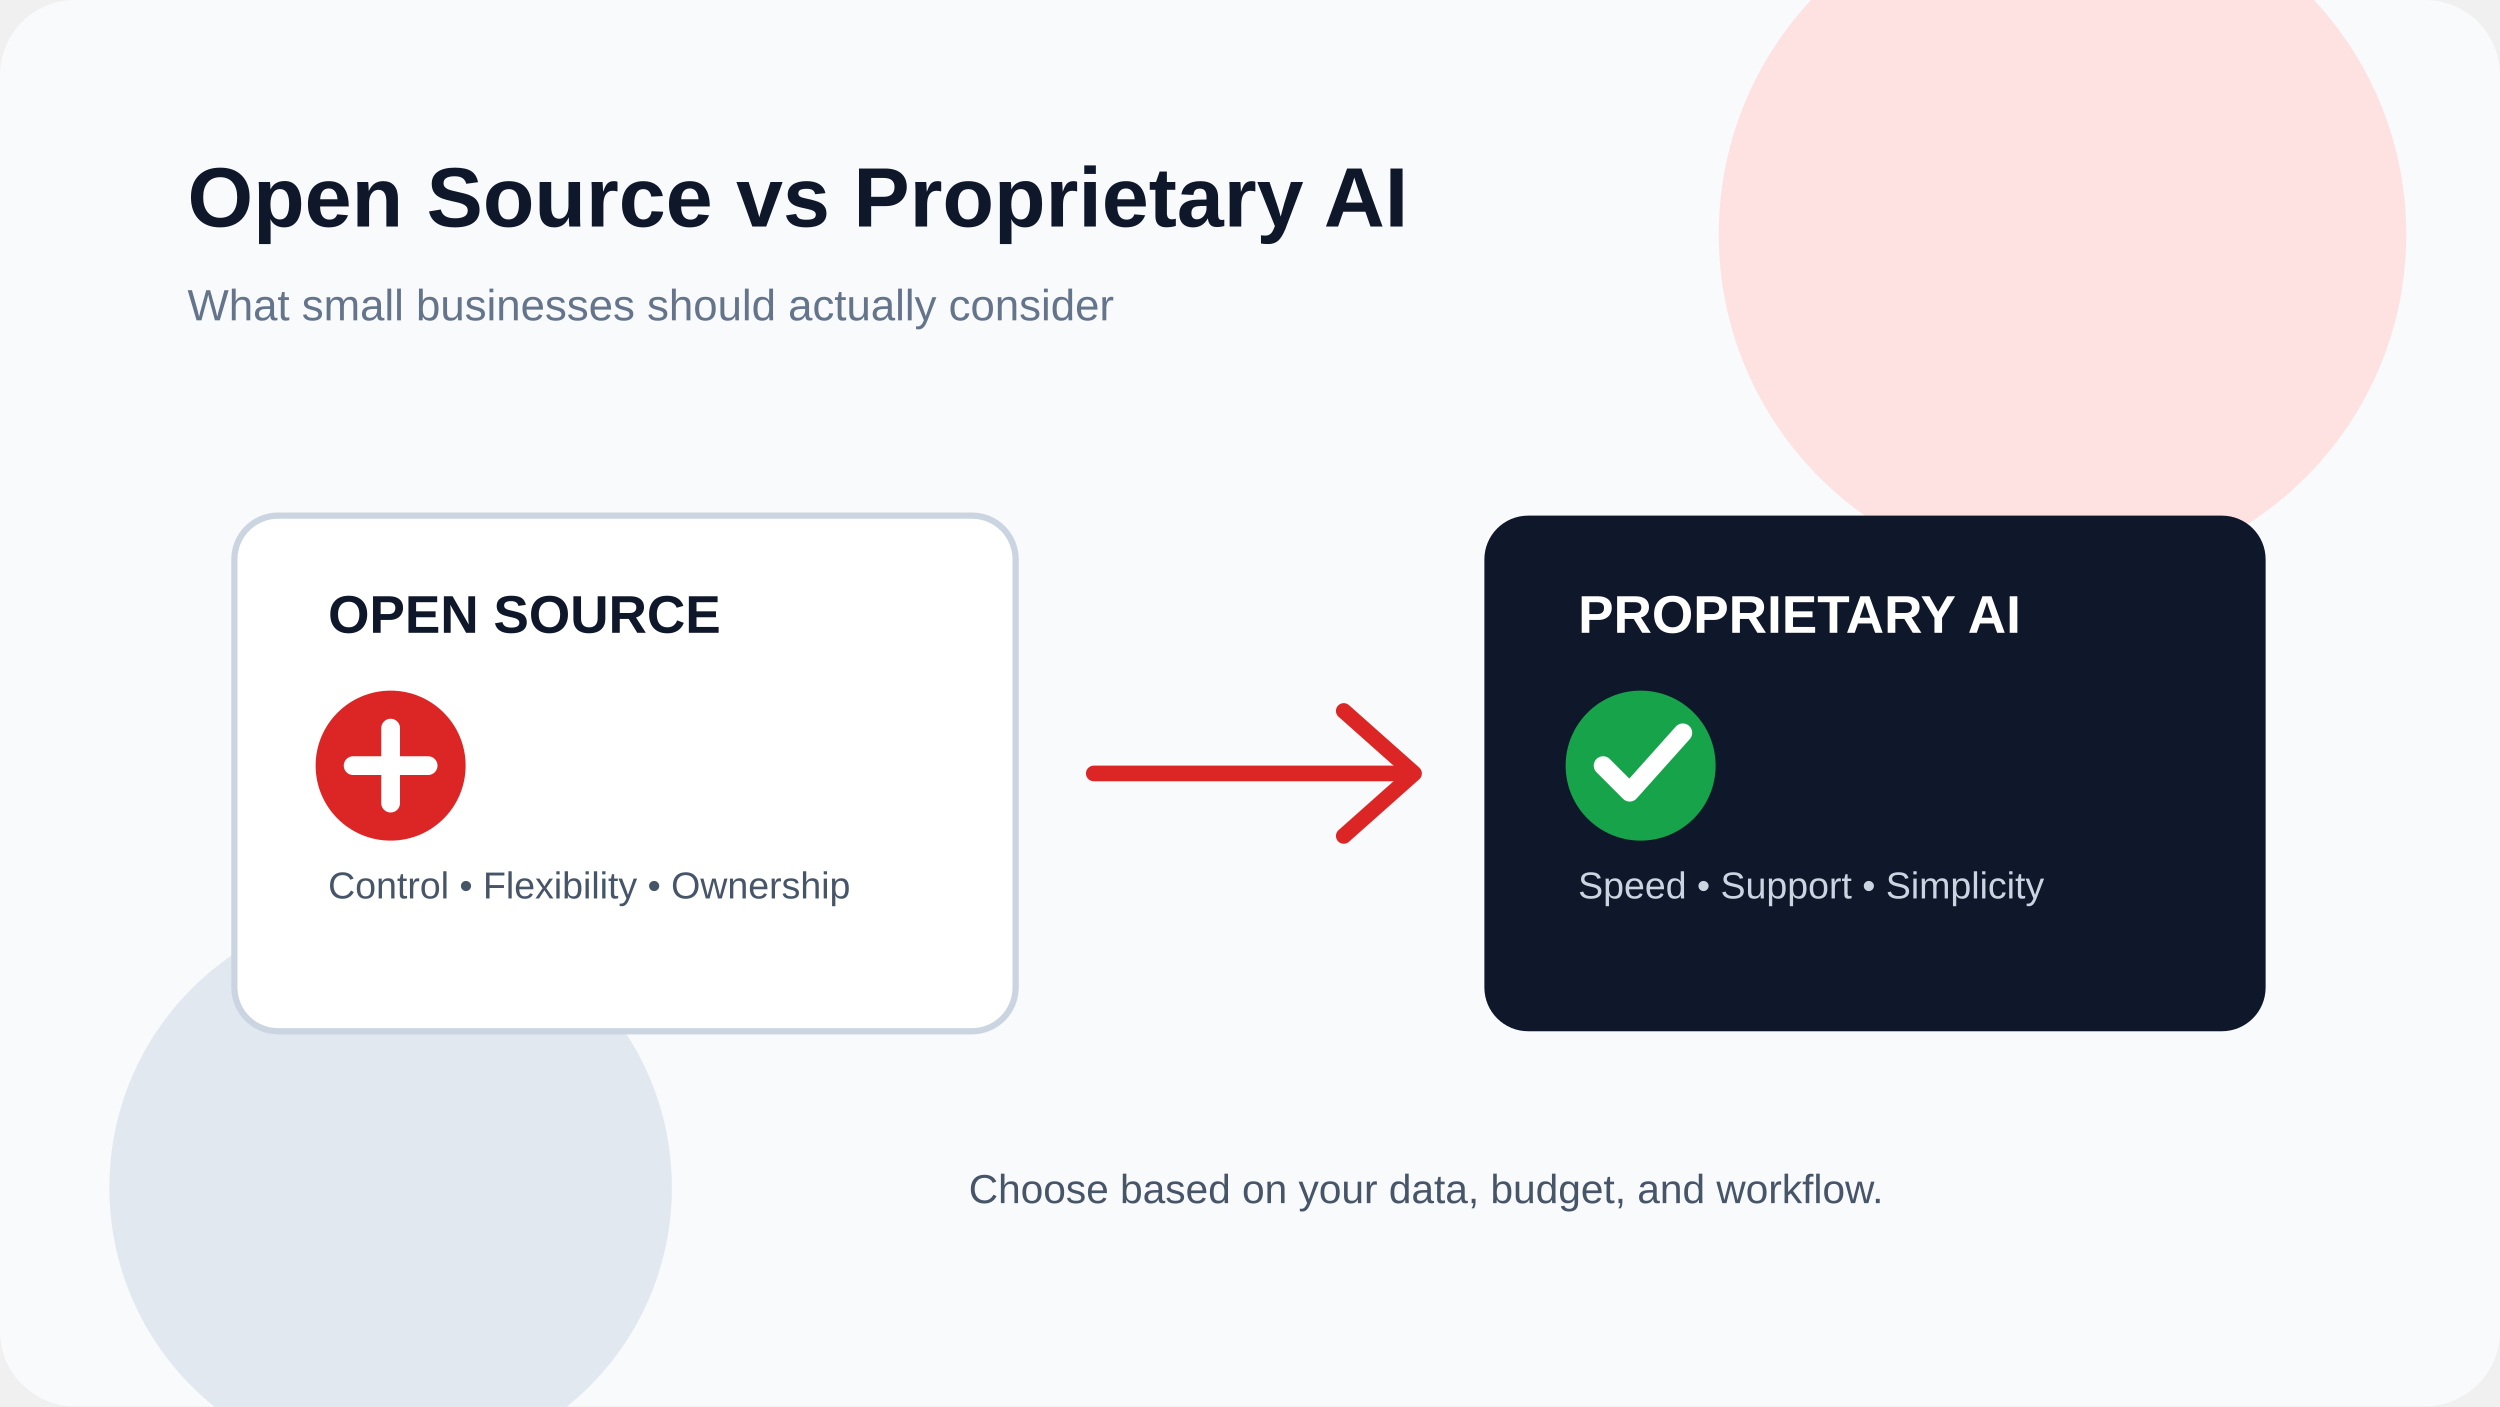
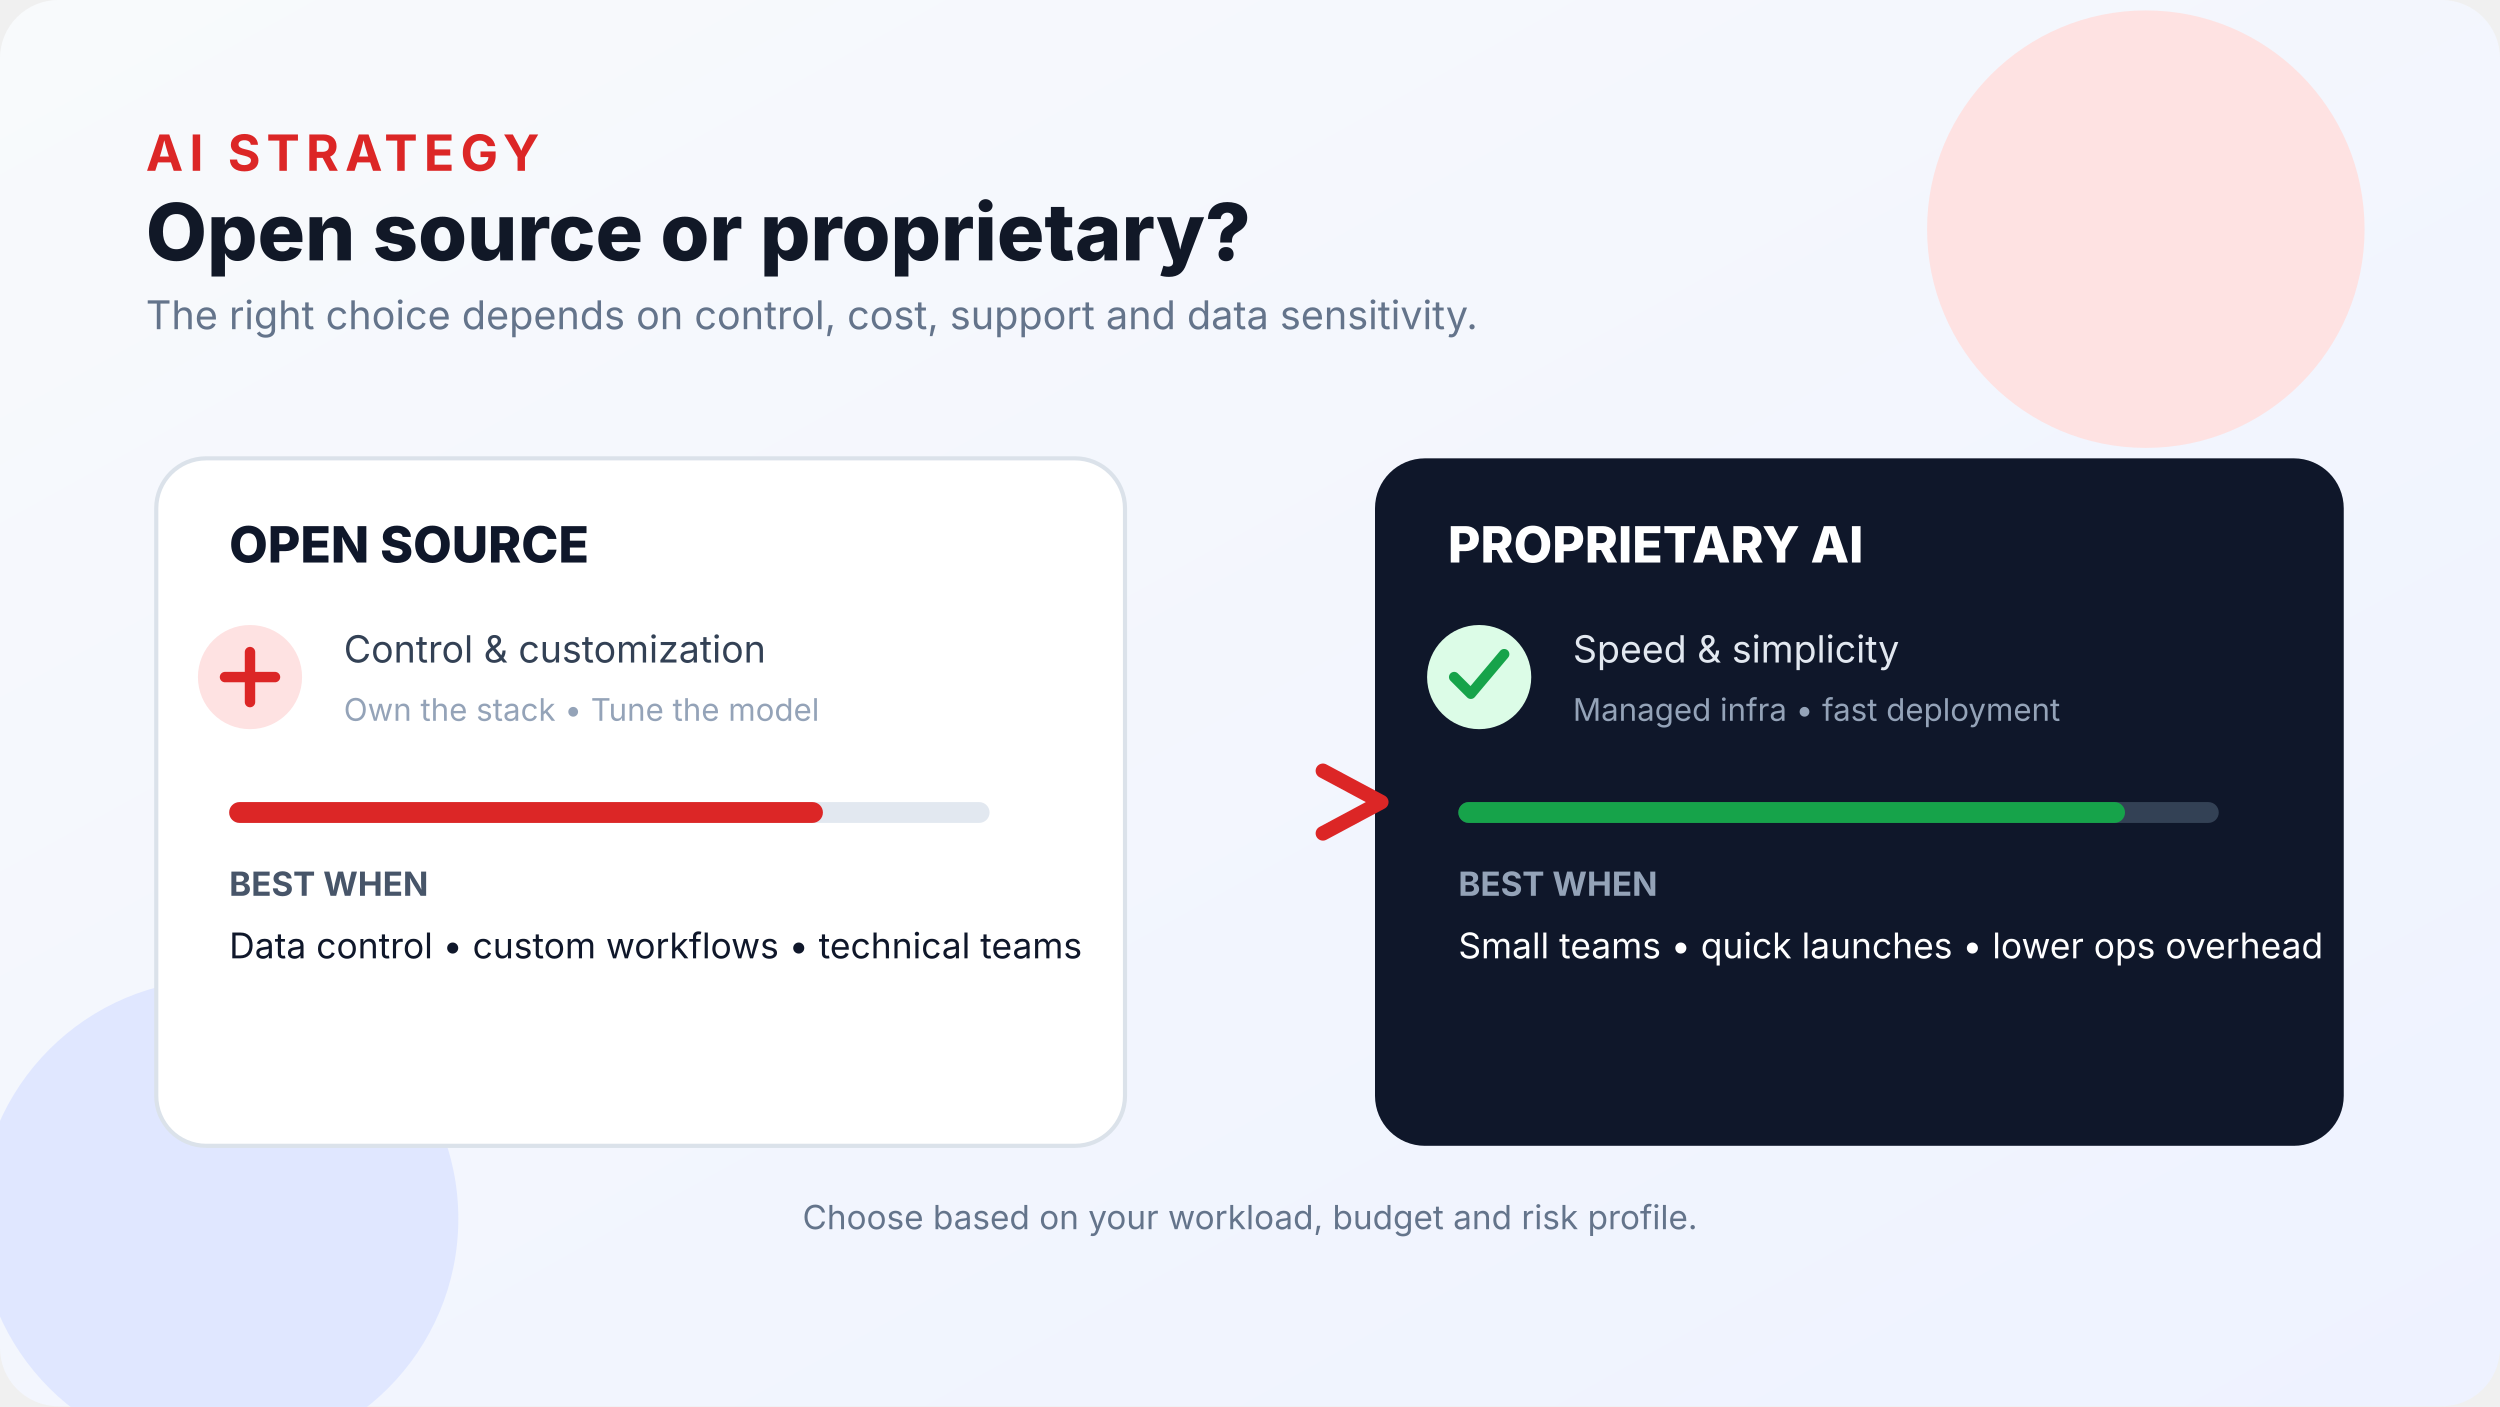
- <svg xmlns="http://www.w3.org/2000/svg" width="1600" height="900" viewBox="0 0 1600 900">
-   <rect width="1600" height="900" rx="48" fill="#f8fafc" />
-   <circle cx="1320" cy="150" r="220" fill="#fee2e2" />
-   <circle cx="250" cy="760" r="180" fill="#e2e8f0" />
-   <text x="120" y="145" font-family="Arial,sans-serif" font-size="54" font-weight="700" fill="#0f172a">Open Source vs Proprietary AI</text>
-   <text x="120" y="205" font-family="Arial,sans-serif" font-size="28" fill="#64748b">What small businesses should actually consider</text>
-   <rect x="150" y="330" width="500" height="330" rx="28" fill="white" stroke="#cbd5e1" stroke-width="4" />
-   <text x="210" y="405" font-family="Arial,sans-serif" font-size="34" font-weight="700" fill="#0f172a">OPEN SOURCE</text>
-   <circle cx="250" cy="490" r="48" fill="#dc2626" />
-   <path d="M226 490h48M250 466v48" stroke="white" stroke-width="12" stroke-linecap="round" />
-   <text x="210" y="575" font-family="Arial,sans-serif" font-size="24" fill="#475569">Control • Flexibility • Ownership</text>
-   <rect x="950" y="330" width="500" height="330" rx="28" fill="#0f172a" />
-   <text x="1010" y="405" font-family="Arial,sans-serif" font-size="34" font-weight="700" fill="white">PROPRIETARY AI</text>
-   <circle cx="1050" cy="490" r="48" fill="#16a34a" />
-   <path d="M1026 490l17 17 34-38" fill="none" stroke="white" stroke-width="12" stroke-linecap="round" stroke-linejoin="round" />
-   <text x="1010" y="575" font-family="Arial,sans-serif" font-size="24" fill="#cbd5e1">Speed • Support • Simplicity</text>
-   <path d="M700 495h200" stroke="#dc2626" stroke-width="10" stroke-linecap="round" />
-   <path d="M860 455l45 40-45 40" fill="none" stroke="#dc2626" stroke-width="10" stroke-linecap="round" stroke-linejoin="round" />
-   <text x="620" y="770" font-family="Arial,sans-serif" font-size="26" fill="#475569">Choose based on your data, budget, and workflow.</text>
+ <svg xmlns="http://www.w3.org/2000/svg" viewBox="0 0 1200 675">
+   <defs>
+     <linearGradient id="bg" x2="1" y2="1">
+       <stop stop-color="#f8fafc" />
+       <stop offset="1" stop-color="#eef2ff" />
+     </linearGradient>
+     <linearGradient id="red" x2="1">
+       <stop stop-color="#dc2626" />
+       <stop offset="1" stop-color="#f97316" />
+     </linearGradient>
+   </defs>
+   <rect width="1200" height="675" rx="28" fill="url(#bg)" />
+   <circle cx="1030" cy="110" r="105" fill="#fee2e2" />
+   <circle cx="105" cy="585" r="115" fill="#e0e7ff" />
+   <text x="70" y="82" font-family="Inter,Arial" font-size="24" font-weight="700" fill="#dc2626" letter-spacing="3">AI STRATEGY</text>
+   <text x="70" y="125" font-family="Inter,Arial" font-size="38" font-weight="800" fill="#111827">Open source or proprietary?</text>
+   <text x="70" y="158" font-family="Inter,Arial" font-size="19" fill="#64748b">The right choice depends on control, cost, support and data sensitivity.</text>
+   <rect x="75" y="220" width="465" height="330" rx="24" fill="#fff" stroke="#dbe2ea" stroke-width="2" />
+   <rect x="660" y="220" width="465" height="330" rx="24" fill="#0f172a" />
+   <text x="110" y="270" font-family="Inter,Arial" font-size="24" font-weight="800" fill="#0f172a">OPEN SOURCE</text>
+   <circle cx="120" cy="325" r="25" fill="#fee2e2" />
+   <path d="M108 325h24M120 313v24" stroke="#dc2626" stroke-width="5" stroke-linecap="round" />
+   <text x="165" y="318" font-family="Inter,Arial" font-size="18" fill="#334155">Control &amp; customization</text>
+   <text x="165" y="346" font-family="Inter,Arial" font-size="15" fill="#94a3b8">Own the stack • Tune the model</text>
+   <rect x="110" y="385" width="365" height="10" rx="5" fill="#e2e8f0" />
+   <rect x="110" y="385" width="285" height="10" rx="5" fill="#dc2626" />
+   <text x="110" y="430" font-family="Inter,Arial" font-size="16" font-weight="700" fill="#475569">BEST WHEN</text>
+   <text x="110" y="460" font-family="Inter,Arial" font-size="17" fill="#0f172a">Data control • custom workflows • technical teams</text>
+   <text x="695" y="270" font-family="Inter,Arial" font-size="24" font-weight="800" fill="#fff">PROPRIETARY AI</text>
+   <circle cx="710" cy="325" r="25" fill="#dcfce7" />
+   <path d="M698 325l8 8 16-19" fill="none" stroke="#16a34a" stroke-width="5" stroke-linecap="round" stroke-linejoin="round" />
+   <text x="755" y="318" font-family="Inter,Arial" font-size="18" fill="#e2e8f0">Speed &amp; simplicity</text>
+   <text x="755" y="346" font-family="Inter,Arial" font-size="15" fill="#94a3b8">Managed infra • fast deployment</text>
+   <rect x="700" y="385" width="365" height="10" rx="5" fill="#334155" />
+   <rect x="700" y="385" width="320" height="10" rx="5" fill="#16a34a" />
+   <text x="700" y="430" font-family="Inter,Arial" font-size="16" font-weight="700" fill="#94a3b8">BEST WHEN</text>
+   <text x="700" y="460" font-family="Inter,Arial" font-size="17" fill="#fff">Small teams • quick launches • lower ops overhead</text>
+   <path d="M540 385h120" stroke="url(#red)" stroke-width="7" stroke-linecap="round" />
+   <path d="M635 370l28 15-28 15" fill="none" stroke="#dc2626" stroke-width="7" stroke-linecap="round" stroke-linejoin="round" />
+   <text x="600" y="590" text-anchor="middle" font-family="Inter,Arial" font-size="16" fill="#64748b">Choose based on your workload, budget and risk profile.</text>
</svg>
